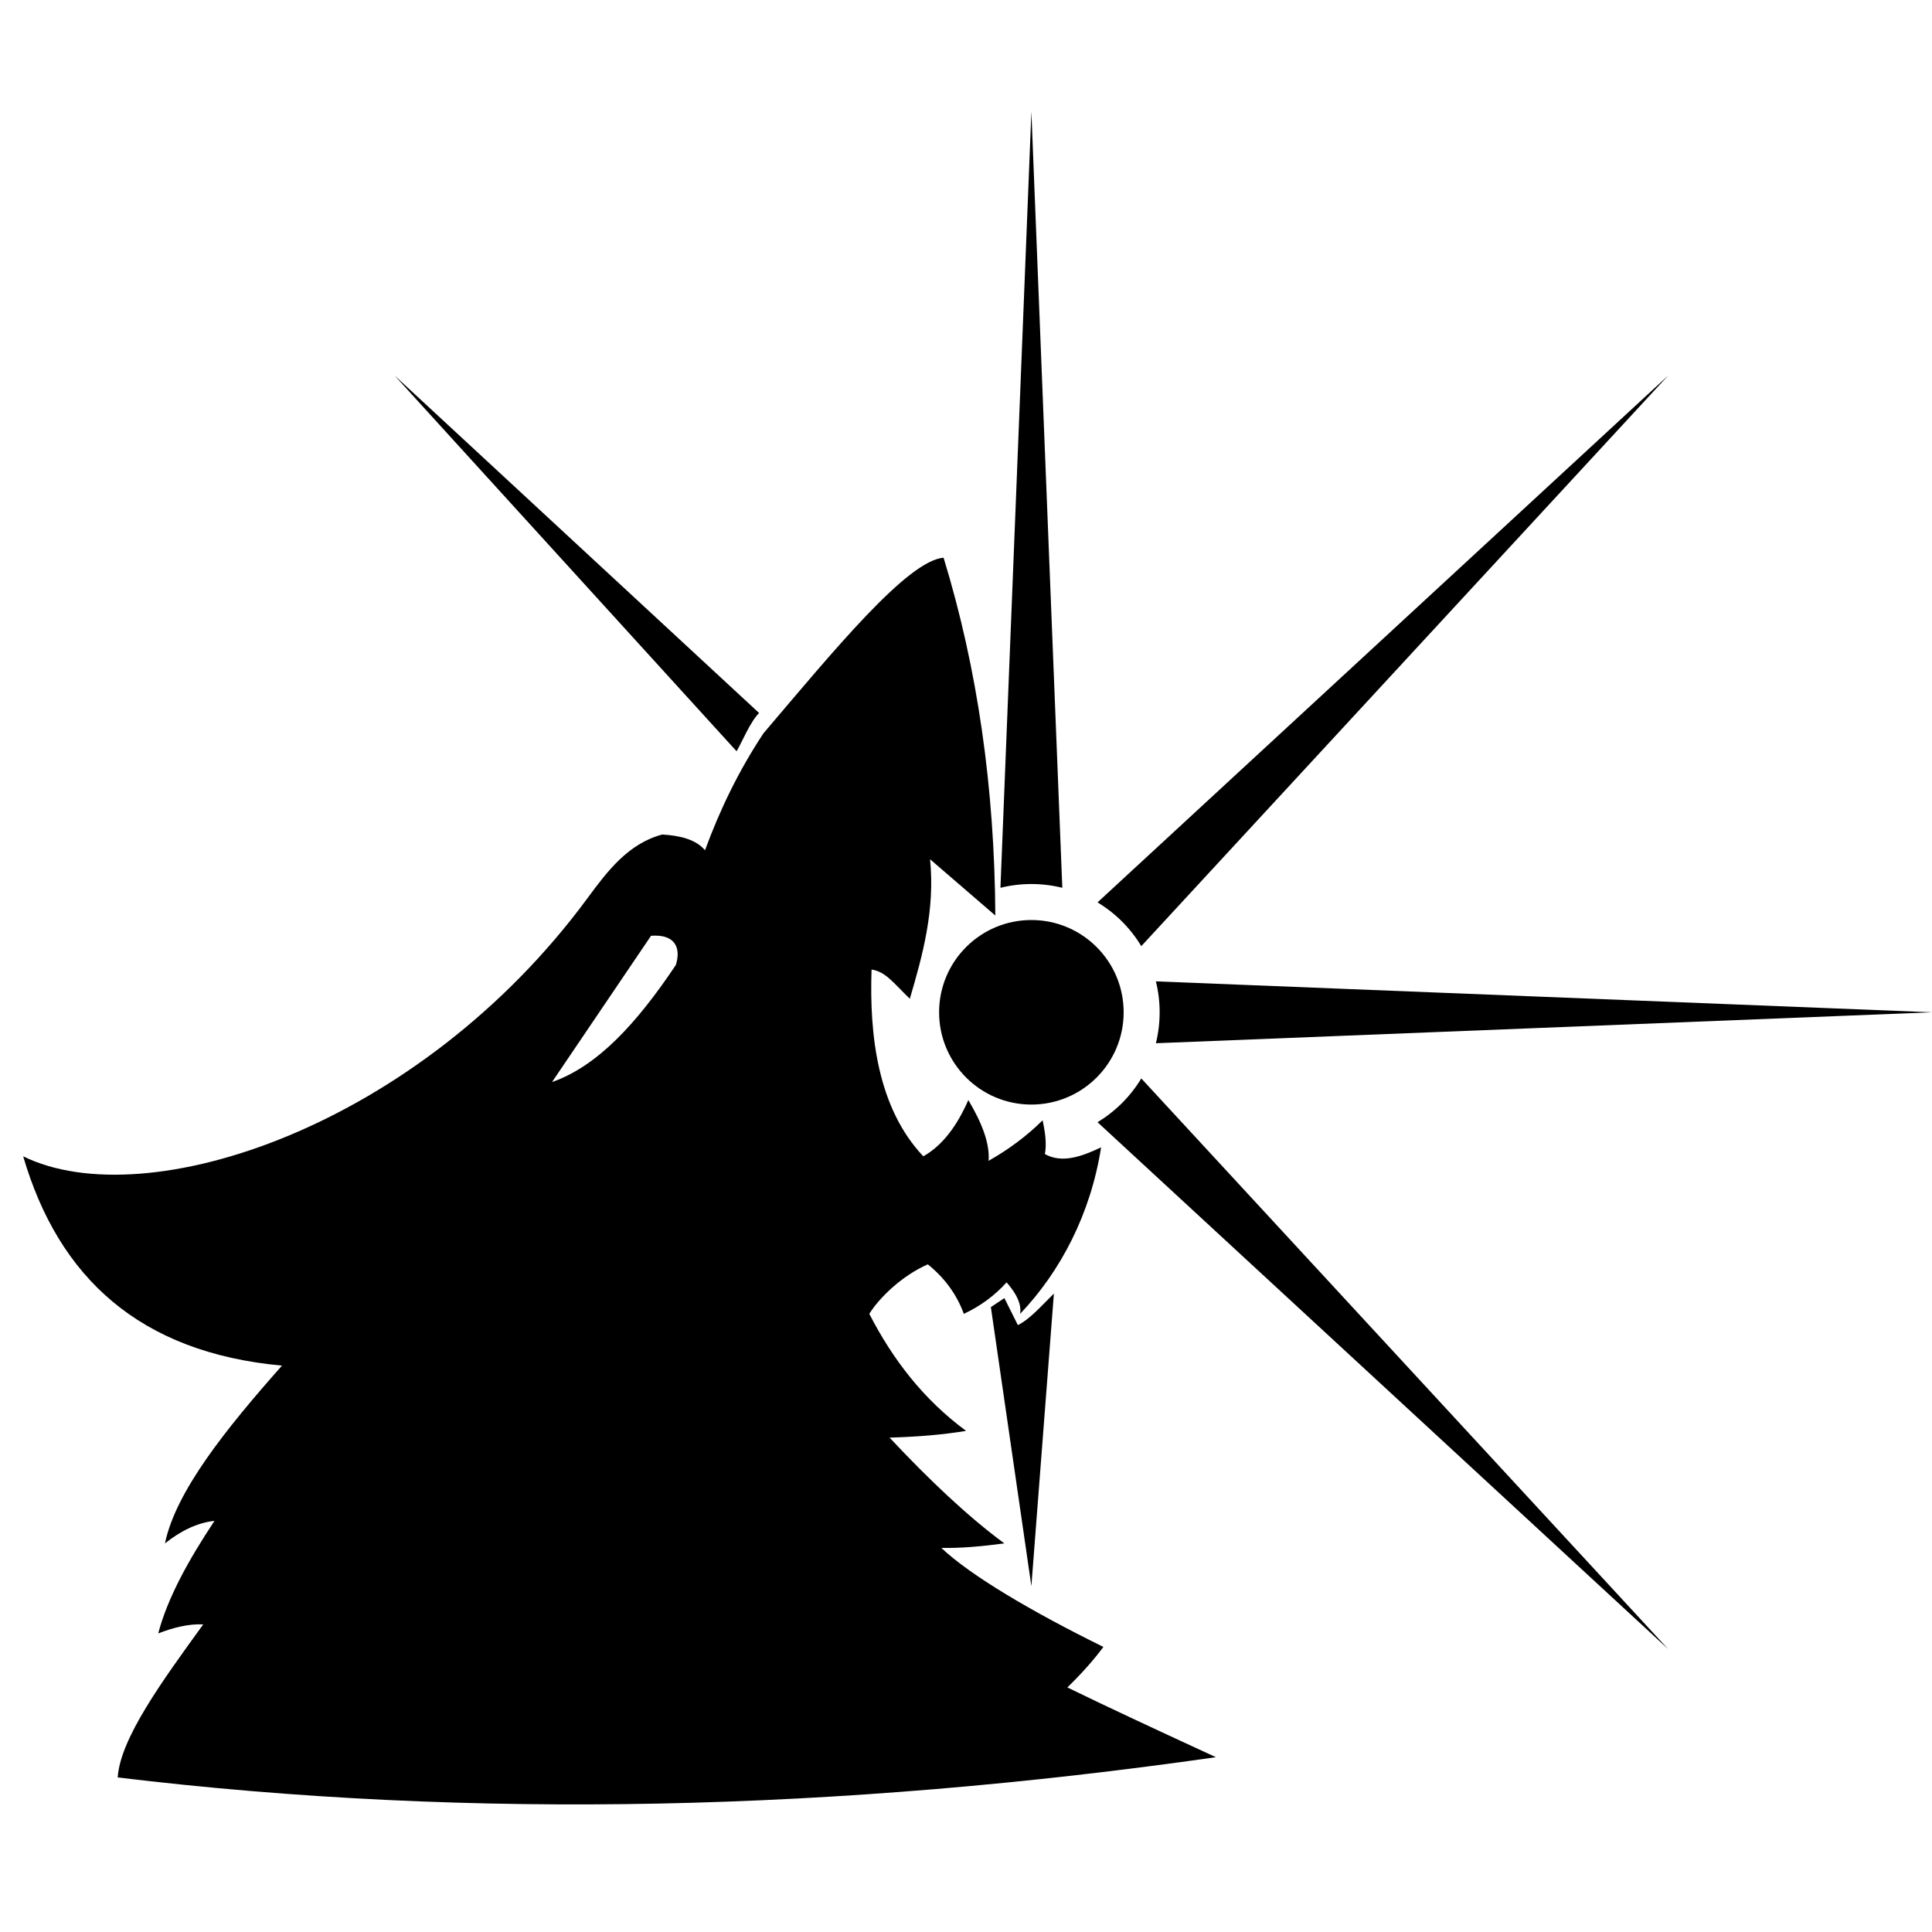
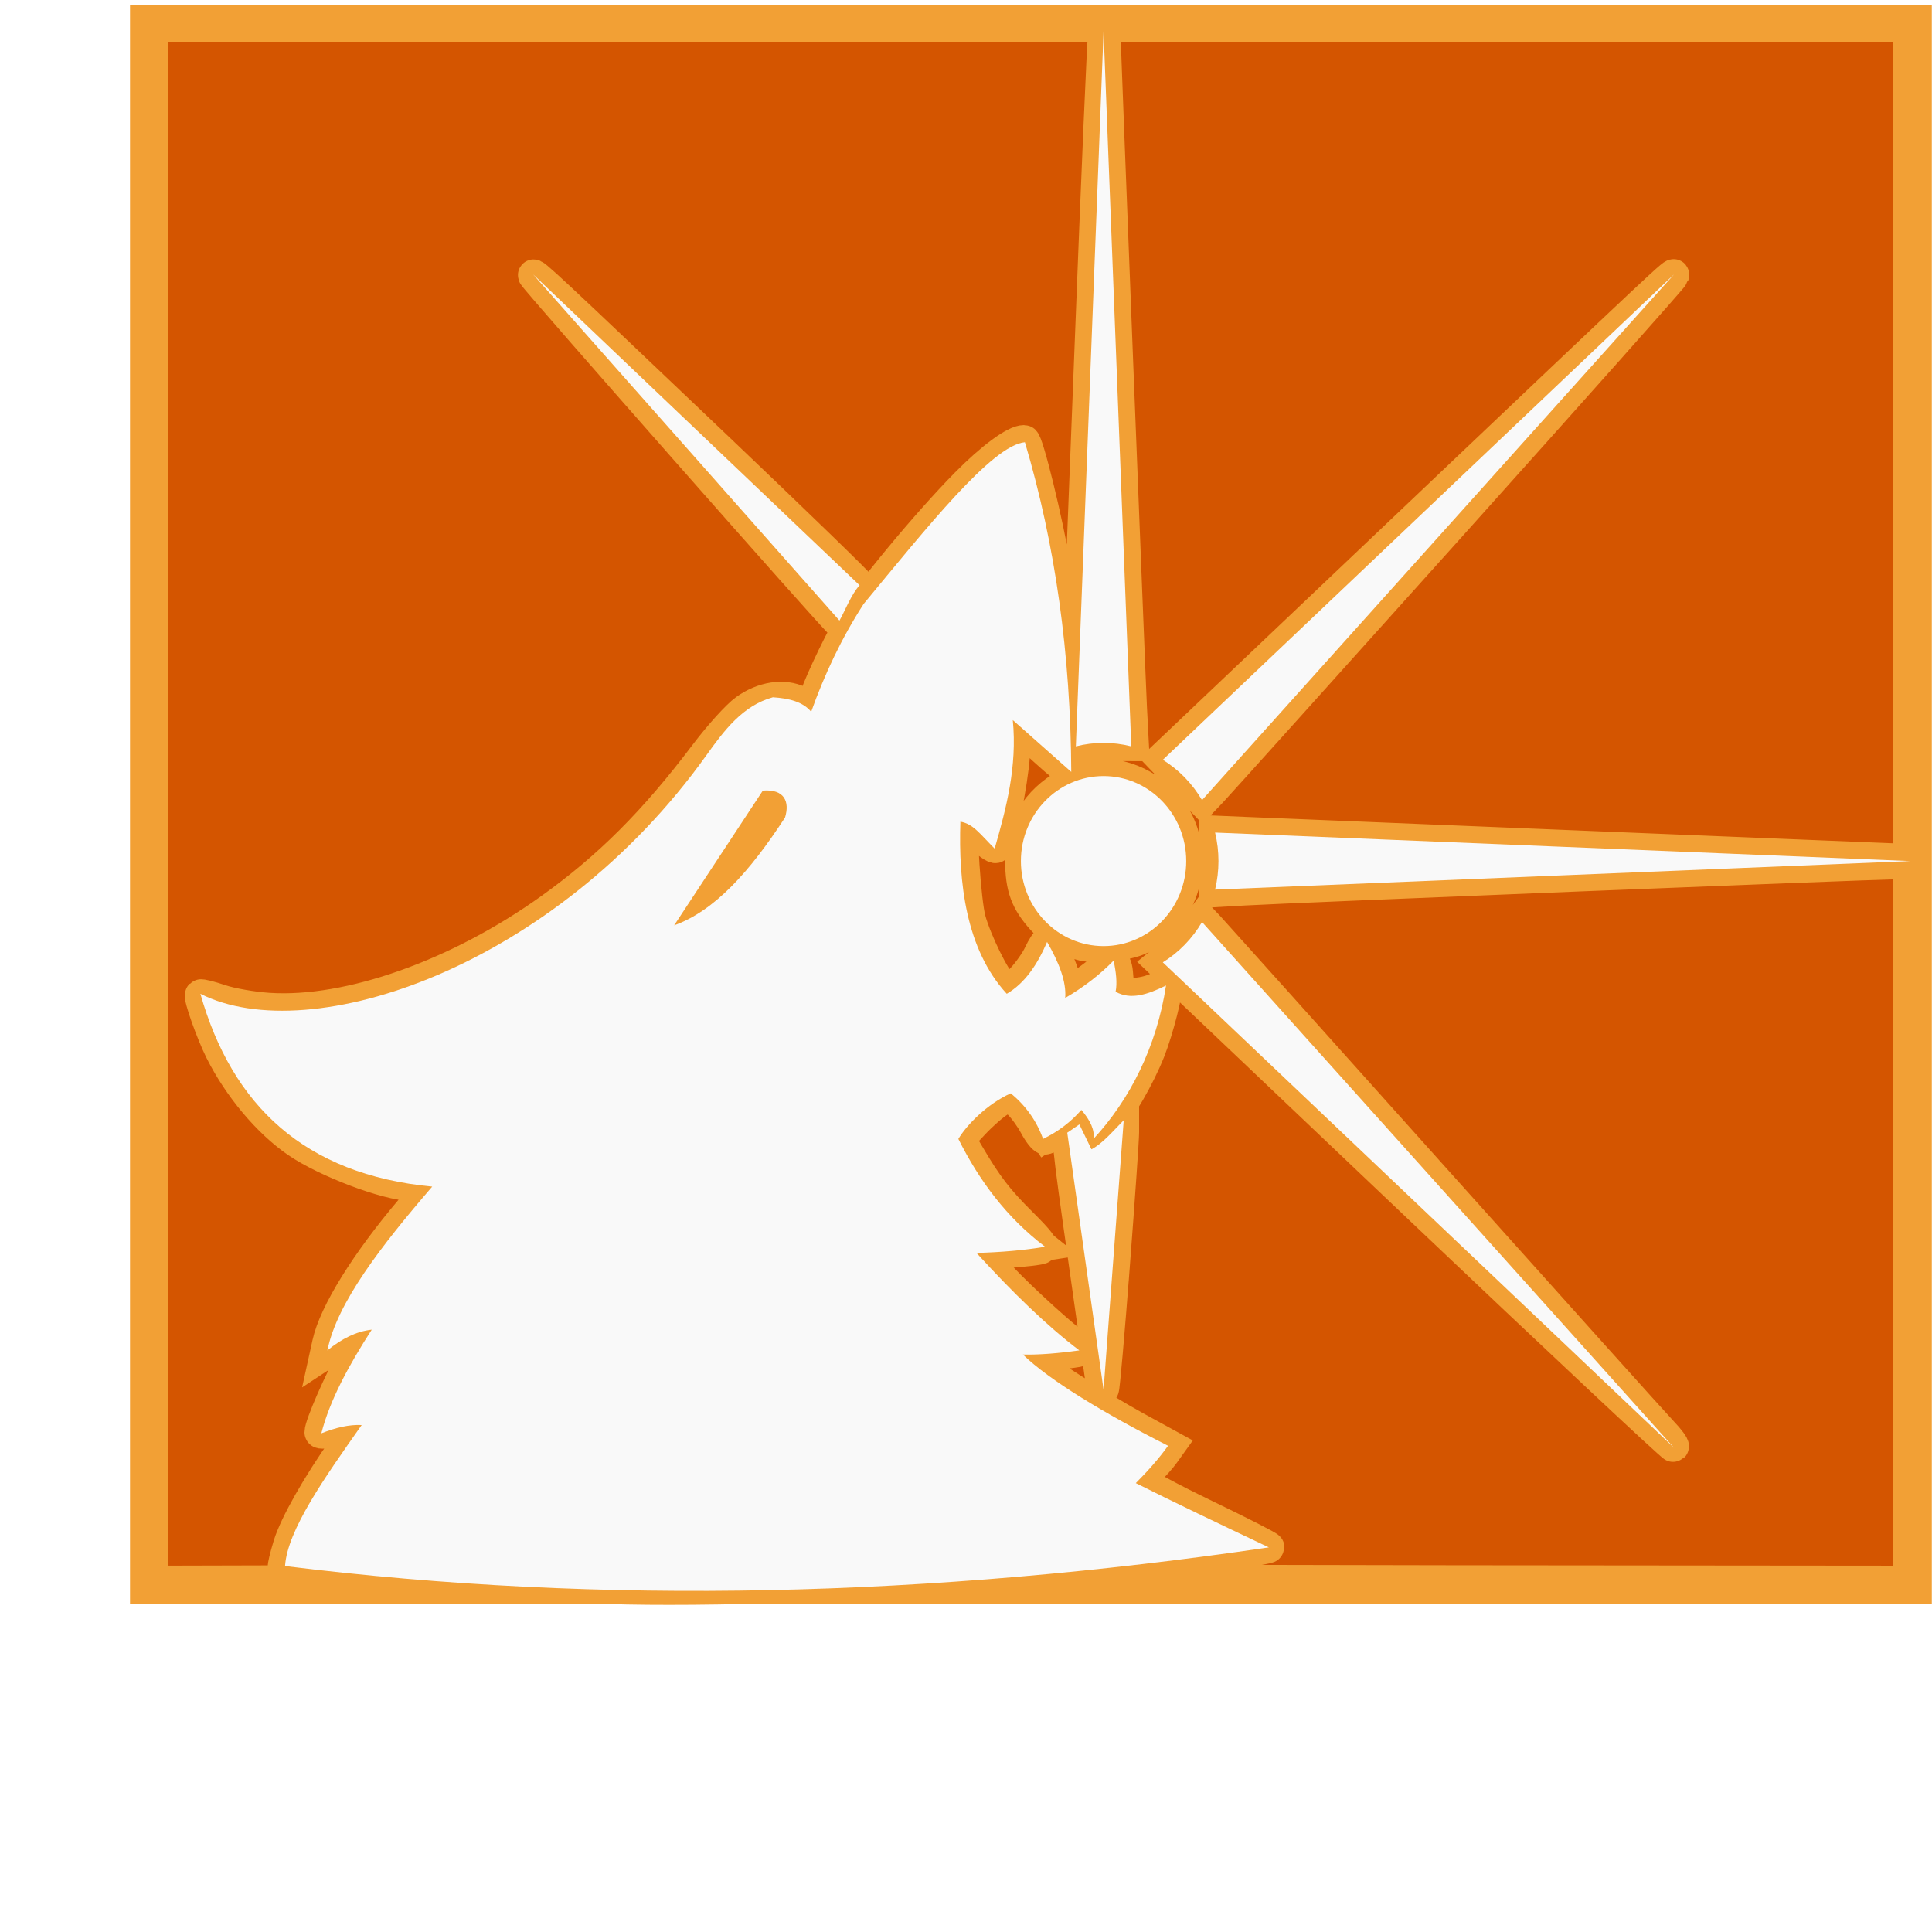
- <svg xmlns="http://www.w3.org/2000/svg" version="1.1" id="Layer_4" x="0px" y="0px" viewBox="0 0 1000 1000" style="enable-background:new 0 0 1000 1000;" xml:space="preserve">
-   <g>
-     <circle cx="533.84" cy="523.96" r="47.76" />
-     <path d="M392.9,369.04l-188.68-174.7l177.03,194.51C383.98,384.32,388.24,373.7,392.9,369.04z" />
-     <path d="M549.85,459.52L533.84,57.8l-16.01,401.72C528.33,456.92,539.35,456.92,549.85,459.52z" />
-     <path d="M590.73,489.72l272.74-295.38L568.08,467.07c4.53,2.73,8.8,6.03,12.71,9.94C584.69,480.92,588,485.19,590.73,489.72z" />
-     <path d="M1000,523.96l-401.72-16.01c2.6,10.51,2.6,21.52,0,32.03L1000,523.96z" />
-     <path d="M580.79,570.91c-3.91,3.91-8.18,7.21-12.71,9.94l295.38,272.74L590.73,558.2C588,562.73,584.69,567,580.79,570.91z" />
-     <path d="M526.85,685.87l-6.99-13.98l-6.99,4.66l20.97,144.44l11.65-151.43C539.22,675.72,532.98,682.89,526.85,685.87z" />
-     <path d="M571.11,852.44c-37.07-18.24-68.86-37.01-83.87-51.25c9.62,0.21,20.71-0.74,32.61-2.33   c-18.8-13.84-38.75-32.71-59.41-54.75c14.01-0.41,27.34-1.45,39.6-3.49c-22.13-16.31-38.02-37.09-50.09-60.57   c4.93-8.03,16.75-19.72,30.29-25.63c8.77,7.08,14.98,15.62,18.64,25.63c8.64-4.05,16.02-9.48,22.13-16.31   c5.29,6,7.81,11.48,6.99,16.31c20.99-21.98,36.57-51.89,41.93-86.2c-10.31,4.94-20.38,8.36-29.12,3.49   c1-4.86,0.27-10.92-1.16-17.47c-7.97,7.91-17.26,14.92-27.96,20.97c0.72-9.15-3.61-19.89-10.48-31.45   c-5.63,12.76-12.88,23.2-23.3,29.12c-23.74-25.09-27.96-62.9-26.79-96.68c7.31,1.17,11.03,6.59,19.8,15.14   c6.68-22.67,13.1-46.03,10.48-72.22l33.78,29.12c-0.37-65.99-9.19-127.78-26.79-185.21c-18.84,1.62-56.82,48.12-93.19,90.86   c-12.71,19.15-22.54,39.45-30.29,60.57c-4.71-5.58-12.75-7.58-22.13-8.15c-17.47,4.66-28.26,18.77-38.44,32.61   C217.01,583.37,75.75,629.86,12,598.51c18.32,62.7,60.24,101.57,133.95,108.33c-29.25,33.03-54.98,65.14-60.57,92.02   c8.21-6.51,16.71-10.71,25.63-11.65c-13.27,20.02-24.22,39.65-29.12,58.24c8.2-3.17,16.05-5.03,23.3-4.66   C83.86,870.24,62.25,899.83,60.92,920c183.97,22.2,373.7,17.36,568.43-10.48c-28.45-13.12-56.1-25.94-76.88-36.11   C559.67,866.4,565.96,859.41,571.11,852.44z M349.8,499.5c-20.55,30.69-40.77,52.42-64.07,60.57   c16.2-23.93,33.23-49.09,51.25-75.71C349.52,483.39,352.59,490.69,349.8,499.5z" />
+ <svg xmlns="http://www.w3.org/2000/svg" version="1.1" id="Layer_4" x="0px" y="0px" fill="#f2a035" viewBox="0 0 1000 1000" style="enable-background:new 0 0 1000 1000;" xml:space="preserve">
+   <defs id="defs861" />
+   <rect style="fill:none" id="rect1040" width="707.2" height="720" x="104" y="67.2" />
+   <rect style="fill:none" id="rect1042" width="104" height="46.4" x="811.2" y="787.2" />
+   <rect style="fill:none" id="rect1044" width="691.152" height="668.987" x="104" y="67.2" />
+   <rect style="fill:none" id="rect1070" width="768" height="745.6" x="104" y="67.2" />
+   <g id="layer1">
+     <rect style="fill:#f2a035;fill-opacity:1;stroke:#f2a035;stroke-width:11.283;stroke-miterlimit:4;stroke-dasharray:none;stroke-opacity:1" id="rect1174" width="921.318" height="816.315" x="72.941" y="8.344" />
+   </g>
+   <g id="layer3">
+     <rect style="fill:#aa4400;fill-opacity:1;stroke:#f2a035;stroke-width:10;stroke-opacity:1" id="rect1371" width="921.318" height="816.315" x="72.941" y="8.344" />
+     <path style="fill:#d45500;fill-opacity:1;stroke:#f2a035;stroke-width:16;stroke-opacity:1" d="M 79.2,416 V 13.6 H 533.6 988 V 229.217 444.834 l -163.6,-6.659 c -89.98,-3.662 -170.8,-6.964 -179.6,-7.337 l -16,-0.678 v 15.701 15.701 L 644,460.689 C 667.088,459.361 969.374,447.2 979.311,447.2 H 988 v 185.6 185.6 l -235.6,-0.218 c -145.767,-0.135 -229.804,-0.748 -220.4,-1.61 45.771,-4.193 124.8,-14.136 124.8,-15.702 0,-0.509 -14.76,-8.04 -32.8,-16.734 -18.04,-8.695 -32.8,-16.657 -32.8,-17.693 0,-1.037 1.87,-3.63 4.156,-5.764 2.286,-2.133 5.535,-5.802 7.219,-8.153 l 3.063,-4.274 -18.019,-9.87 c -17.617,-9.649 -53.037,-32.298 -54.688,-34.97 -0.457,-0.74 5.012,-1.796 12.154,-2.347 7.142,-0.551 13.349,-1.366 13.794,-1.811 0.445,-0.445 -1.277,-2.44 -3.827,-4.432 -10.673,-8.339 -32.603,-28.82 -39.49,-36.882 l -7.409,-8.672 14.107,-1.001 c 7.759,-0.551 15.212,-1.425 16.562,-1.943 1.823,-0.7 -0.724,-4.101 -9.911,-13.233 -12.345,-12.272 -17.765,-19.3 -27.14,-35.201 l -4.97,-8.429 7.429,-7.942 c 4.086,-4.368 9.894,-9.466 12.906,-11.327 l 5.478,-3.385 4.564,4.372 c 2.51,2.405 6.241,7.533 8.29,11.397 2.05,3.863 4.52,7.024 5.489,7.024 2.037,0 14.212,-8.561 15.778,-11.094 1.984,-3.21 4.222,-1.704 7.132,4.795 l 2.911,6.501 5.896,-6.888 c 7.462,-8.718 16.953,-25.13 22.387,-38.713 4.393,-10.982 9.865,-32.608 8.576,-33.897 -0.41,-0.41 -3.446,0.384 -6.748,1.763 -3.302,1.379 -8.632,2.289 -11.846,2.021 -5.579,-0.465 -5.863,-0.776 -6.299,-6.887 -0.787,-11.04 -1.125,-11.083 -13.446,-1.695 -11.557,8.805 -14.011,9.178 -14.074,2.141 -0.033,-3.727 -7.524,-20.456 -9.136,-20.404 -0.708,0.023 -2.638,2.967 -4.288,6.543 -1.65,3.576 -5.787,9.432 -9.194,13.012 -6.088,6.4 -6.249,6.46 -9.464,3.552 -4.282,-3.875 -13.777,-23.208 -16.871,-34.348 -2.508,-9.031 -5.179,-49.6 -3.266,-49.6 0.586,0 4.304,2.985 8.263,6.634 3.958,3.649 7.636,6.195 8.172,5.659 2.422,-2.422 8.742,-33.787 9.642,-47.847 l 0.995,-15.555 14.161,12.928 c 7.789,7.11 14.22,12.31 14.291,11.555 C 556.137,382.813 551.884,328.074 546.343,294.4 542.405,270.471 532.017,228 530.101,228 c -4.922,0 -16.952,8.862 -30.129,22.193 -20.544,20.785 -52.283,59.224 -60.403,73.154 -6.729,11.543 -17.969,35.825 -17.969,38.818 0,3.095 -2.81,3.385 -7.951,0.82 -7.886,-3.934 -18.802,-2.254 -27.925,4.298 -4.215,3.027 -13.369,13.145 -20.859,23.056 -26.289,34.785 -49.717,58.212 -79.824,79.821 -47.911,34.387 -104.531,54.438 -146.023,51.713 -8.222,-0.54 -19.229,-2.457 -24.709,-4.303 -5.435,-1.831 -10.188,-3.023 -10.562,-2.649 -0.998,0.998 5.665,19.816 10.297,29.08 9.395,18.791 24.553,36.878 39.564,47.205 14.993,10.315 47.013,22.395 59.363,22.395 8.81,0 8.775,1.525 -0.284,12.204 -23.321,27.491 -39.676,53.867 -43.118,69.542 l -1.159,5.279 4.596,-3.024 c 6.95,-4.573 13.267,-7.516 14.867,-6.928 0.788,0.29 -1.737,5.927 -5.611,12.527 -6.364,10.843 -16.66,34.446 -16.66,38.192 0,0.822 3.417,0.467 7.593,-0.79 11.926,-3.589 12.593,-2.498 5.008,8.198 -13.804,19.468 -25.607,40.292 -28.841,50.885 -1.828,5.987 -3.061,11.138 -2.741,11.448 0.32,0.31 14.262,1.995 30.982,3.745 l 30.4,3.182 -64.4,0.17 L 79.2,818.4 Z M 860.534,741.166 C 856.977,737.445 803.461,677.88 741.609,608.8 679.758,539.72 627.548,481.512 625.588,479.449 l -3.563,-3.751 -4.451,6.151 c -2.448,3.383 -7.256,8.454 -10.685,11.268 l -6.234,5.117 132.329,125.693 c 72.781,69.131 132.709,125.314 133.173,124.849 0.464,-0.464 -2.066,-3.889 -5.622,-7.611 z M 576.795,655.269 c 2.643,-34.581 4.805,-65.725 4.805,-69.208 v -6.333 l -7.425,6.536 c -4.084,3.595 -7.911,6.536 -8.504,6.536 -0.593,0 -2.28,-2.52 -3.749,-5.6 -2.914,-6.111 -3.798,-6.506 -7.781,-3.476 -2.455,1.867 -1.936,7.108 6.773,68.349 5.188,36.48 9.444,66.627 9.459,66.993 0.014,0.367 0.384,0.309 0.821,-0.128 0.437,-0.437 2.957,-29.089 5.6,-63.67 z M 590.4,485.98 c 20.892,-10.771 29.906,-37.303 20.126,-59.24 C 603.894,411.864 587.121,400.8 571.2,400.8 c -15.336,0 -31.304,10.122 -38.777,24.579 -3.52,6.81 -4.237,10.279 -4.18,20.221 0.08,13.924 2.717,21.069 11.273,30.539 5.733,6.346 11.697,10.245 19.674,12.862 6.852,2.248 24.259,0.563 31.21,-3.021 z m 158.4,-211.32 c 64.24,-71.573 117.089,-130.971 117.442,-131.996 0.869,-2.524 0.385,-2.07 -140.884,132.066 l -124.242,117.969 10.642,11.08 10.642,11.08 4.8,-5.034 c 2.64,-2.768 57.36,-63.593 121.6,-135.166 z M 585.68,366.582 C 584.918,352.053 572,22.113 572,17.175 c 0,-0.5 -0.358,-0.55 -0.796,-0.113 -0.438,0.438 -3.647,74.898 -7.132,165.467 -3.485,90.569 -6.792,173.36 -7.349,183.98 l -1.013,19.309 15.493,0.073 15.493,0.073 -1.017,-19.382 z M 440.033,313.2 c 2.585,-5.06 4.908,-9.601 5.164,-10.092 0.256,-0.491 -33.253,-32.983 -74.464,-72.205 -87.642,-83.413 -95.471,-90.717 -94.592,-88.253 0.769,2.156 157.036,179.449 158.326,179.629 0.477,0.066 2.981,-4.019 5.566,-9.079 z" id="path1655" />
+     <path style="fill:#d45500;fill-opacity:1;stroke:#f2a035;stroke-width:16;stroke-opacity:1" d="m 353.693,474 c 0.595,-1.1 10.178,-15.843 21.294,-32.763 20.516,-31.225 23.438,-34.171 28.692,-28.917 3.765,3.765 1.944,10.344 -5.987,21.638 -10.872,15.481 -24.191,29.534 -34.437,36.335 -9.166,6.084 -11.295,6.909 -9.562,3.707 z" id="path1694" />
+     <path style="fill:#d45500;fill-opacity:1;stroke:#f2a035;stroke-width:16;stroke-opacity:1" d="m 315.2,822.237 c -49.909,-1.652 -117.827,-6.463 -157.976,-11.191 -8.874,-1.045 -9.146,-1.218 -8.257,-5.263 1.903,-8.66 13.481,-30.443 26.035,-48.983 14.113,-20.843 14.149,-21.878 0.64,-18.477 -3.977,1.001 -7.472,1.58 -7.766,1.286 -1.01,-1.01 10.486,-25.886 17.704,-38.308 3.971,-6.835 7.221,-12.817 7.221,-13.294 0,-1.391 -8.285,0.99 -14.8,4.253 -7.462,3.738 -7.614,2.357 -1.222,-11.154 6.048,-12.784 20.451,-33.787 35.87,-52.306 6.594,-7.92 11.486,-14.554 10.871,-14.742 -0.615,-0.188 -8.417,-1.805 -17.336,-3.593 -43.608,-8.741 -71.517,-29.714 -90.575,-68.065 -6.11,-12.294 -9.966,-22.975 -8.739,-24.202 0.433,-0.433 5.005,0.49 10.159,2.051 12.941,3.92 44.603,3.951 62.709,0.062 67.214,-14.436 136.345,-61.236 182.491,-123.541 15.067,-20.343 18.571,-24.169 27.285,-29.785 8.492,-5.474 16.028,-5.901 24.839,-1.409 3.426,1.747 6.337,3.007 6.469,2.8 0.132,-0.207 1.922,-4.696 3.977,-9.976 4.952,-12.721 13.623,-30.111 19.945,-40 7.337,-11.478 38.739,-48.652 55.846,-66.113 13.054,-13.324 27.194,-24.237 29.028,-22.403 1.592,1.592 10.849,40.699 14.332,60.548 4.469,25.471 8.615,65.842 9.221,89.786 l 0.43,17.017 -7.2,-6.2 c -3.96,-3.41 -10.513,-9.072 -14.562,-12.583 l -7.362,-6.383 -0.981,17.166 c -0.848,14.843 -5.699,40.967 -8.427,45.38 -0.491,0.794 -3.851,-1.089 -7.468,-4.185 -10.87,-9.305 -11.34,-8.641 -10.445,14.771 0.942,24.651 5.316,42.368 14.009,56.744 8.319,13.758 9.829,14.438 16.924,7.617 3.182,-3.059 7.641,-8.705 9.911,-12.549 l 4.126,-6.988 2.855,5.388 c 1.57,2.963 3.716,9.117 4.767,13.674 l 1.912,8.287 4.171,-2.569 c 2.294,-1.413 7.54,-5.322 11.658,-8.687 4.118,-3.365 7.898,-6.117 8.4,-6.117 0.502,0 0.913,3.163 0.913,7.029 0,4.933 0.754,7.318 2.531,8 4.326,1.66 11.727,1.074 17.641,-1.397 l 5.669,-2.369 -1.012,5.169 c -4.427,22.607 -16.484,48.403 -30.703,65.686 l -3.716,4.517 -1.697,-4.465 c -3.018,-7.937 -4.758,-9.075 -8.552,-5.591 -1.848,1.697 -6.141,4.948 -9.539,7.224 l -6.18,4.138 -5.944,-9.17 c -8.595,-13.259 -10.185,-14.293 -16.989,-11.048 -6.135,2.925 -19.226,14.415 -21.707,19.052 -3.156,5.898 19.876,39.797 35.619,52.426 l 6.981,5.6 -7.2,1.081 c -3.96,0.595 -11.7,1.135 -17.2,1.2 -5.5,0.065 -10,0.669 -10,1.343 0,1.384 36.076,37.187 45.06,44.719 l 5.86,4.913 -4.86,0.972 C 548.187,699.563 542.13,700 537.4,700 c -4.73,0 -8.6,0.395 -8.6,0.877 0,3.285 27.87,22.391 52.396,35.92 9.462,5.219 18.28,10.131 19.595,10.916 1.954,1.165 0.983,3.074 -5.307,10.437 -4.234,4.956 -7.345,9.583 -6.913,10.281 0.432,0.699 14.885,8.023 32.118,16.276 17.233,8.253 31.11,15.228 30.837,15.501 -1.916,1.916 -86.776,11.919 -133.127,15.692 -61.378,4.996 -155.259,7.924 -203.2,6.338 z M 360.348,474.382 C 378.284,464.096 407.2,429.172 407.2,417.795 c 0,-6.168 -3.217,-9.065 -9.895,-8.908 -3.543,0.083 -10.478,9.855 -46.662,65.746 -3.924,6.061 -1.176,5.99 9.705,-0.25 z" id="path1756" />
+   </g>
+   <g id="layer2">
+     <g id="g856" transform="matrix(0.8958326,0,0,0.92134,92.96736,-37.05345)">
+       <ellipse cx="533.84" cy="523.96" id="circle840" rx="47.76" ry="47.76" style="fill:#f9f9f9" />
+       <path d="M 392.9,369.04 204.22,194.34 381.25,388.85 c 2.73,-4.53 6.99,-15.15 11.65,-19.81 z" id="path842" style="fill:#f9f9f9" />
+       <path d="M 549.85,459.52 533.84,57.8 517.83,459.52 c 10.5,-2.6 21.52,-2.6 32.02,0 z" id="path844" style="fill:#f9f9f9" />
+       <path d="M 590.73,489.72 863.47,194.34 568.08,467.07 c 4.53,2.73 8.8,6.03 12.71,9.94 3.9,3.91 7.21,8.18 9.94,12.71 z" id="path846" style="fill:#f9f9f9" />
+       <path d="M 1000,523.96 598.28,507.95 c 2.6,10.51 2.6,21.52 0,32.03 z" id="path848" style="fill:#f9f9f9" />
+       <path d="m 580.79,570.91 c -3.91,3.91 -8.18,7.21 -12.71,9.94 L 863.46,853.59 590.73,558.2 c -2.73,4.53 -6.04,8.8 -9.94,12.71 z" id="path850" style="fill:#f9f9f9" />
+       <path d="m 526.85,685.87 -6.99,-13.98 -6.99,4.66 20.97,144.44 11.65,-151.43 c -6.27,6.16 -12.51,13.33 -18.64,16.31 z" id="path852" style="fill:#f9f9f9" />
+       <path d="m 571.11,852.44 c -37.07,-18.24 -68.86,-37.01 -83.87,-51.25 9.62,0.21 20.71,-0.74 32.61,-2.33 -18.8,-13.84 -38.75,-32.71 -59.41,-54.75 14.01,-0.41 27.34,-1.45 39.6,-3.49 -22.13,-16.31 -38.02,-37.09 -50.09,-60.57 4.93,-8.03 16.75,-19.72 30.29,-25.63 8.77,7.08 14.98,15.62 18.64,25.63 8.64,-4.05 16.02,-9.48 22.13,-16.31 5.29,6 7.81,11.48 6.99,16.31 20.99,-21.98 36.57,-51.89 41.93,-86.2 -10.31,4.94 -20.38,8.36 -29.12,3.49 1,-4.86 0.27,-10.92 -1.16,-17.47 -7.97,7.91 -17.26,14.92 -27.96,20.97 0.72,-9.15 -3.61,-19.89 -10.48,-31.45 -5.63,12.76 -12.88,23.2 -23.3,29.12 -23.74,-25.09 -27.96,-62.9 -26.79,-96.68 7.31,1.17 11.03,6.59 19.8,15.14 6.68,-22.67 13.1,-46.03 10.48,-72.22 l 33.78,29.12 c -0.37,-65.99 -9.19,-127.78 -26.79,-185.21 -18.84,1.62 -56.82,48.12 -93.19,90.86 -12.71,19.15 -22.54,39.45 -30.29,60.57 -4.71,-5.58 -12.75,-7.58 -22.13,-8.15 -17.47,4.66 -28.26,18.77 -38.44,32.61 C 217.01,583.37 75.75,629.86 12,598.51 c 18.32,62.7 60.24,101.57 133.95,108.33 -29.25,33.03 -54.98,65.14 -60.57,92.02 8.21,-6.51 16.71,-10.71 25.63,-11.65 -13.27,20.02 -24.22,39.65 -29.12,58.24 8.2,-3.17 16.05,-5.03 23.3,-4.66 -21.33,29.45 -42.94,59.04 -44.27,79.21 183.97,22.2 373.7,17.36 568.43,-10.48 -28.45,-13.12 -56.1,-25.94 -76.88,-36.11 7.2,-7.01 13.49,-14 18.64,-20.97 z M 349.8,499.5 c -20.55,30.69 -40.77,52.42 -64.07,60.57 16.2,-23.93 33.23,-49.09 51.25,-75.71 12.54,-0.97 15.61,6.33 12.82,15.14 z" id="path854" style="fill:#f9f9f9" />
+     </g>
  </g>
</svg>
